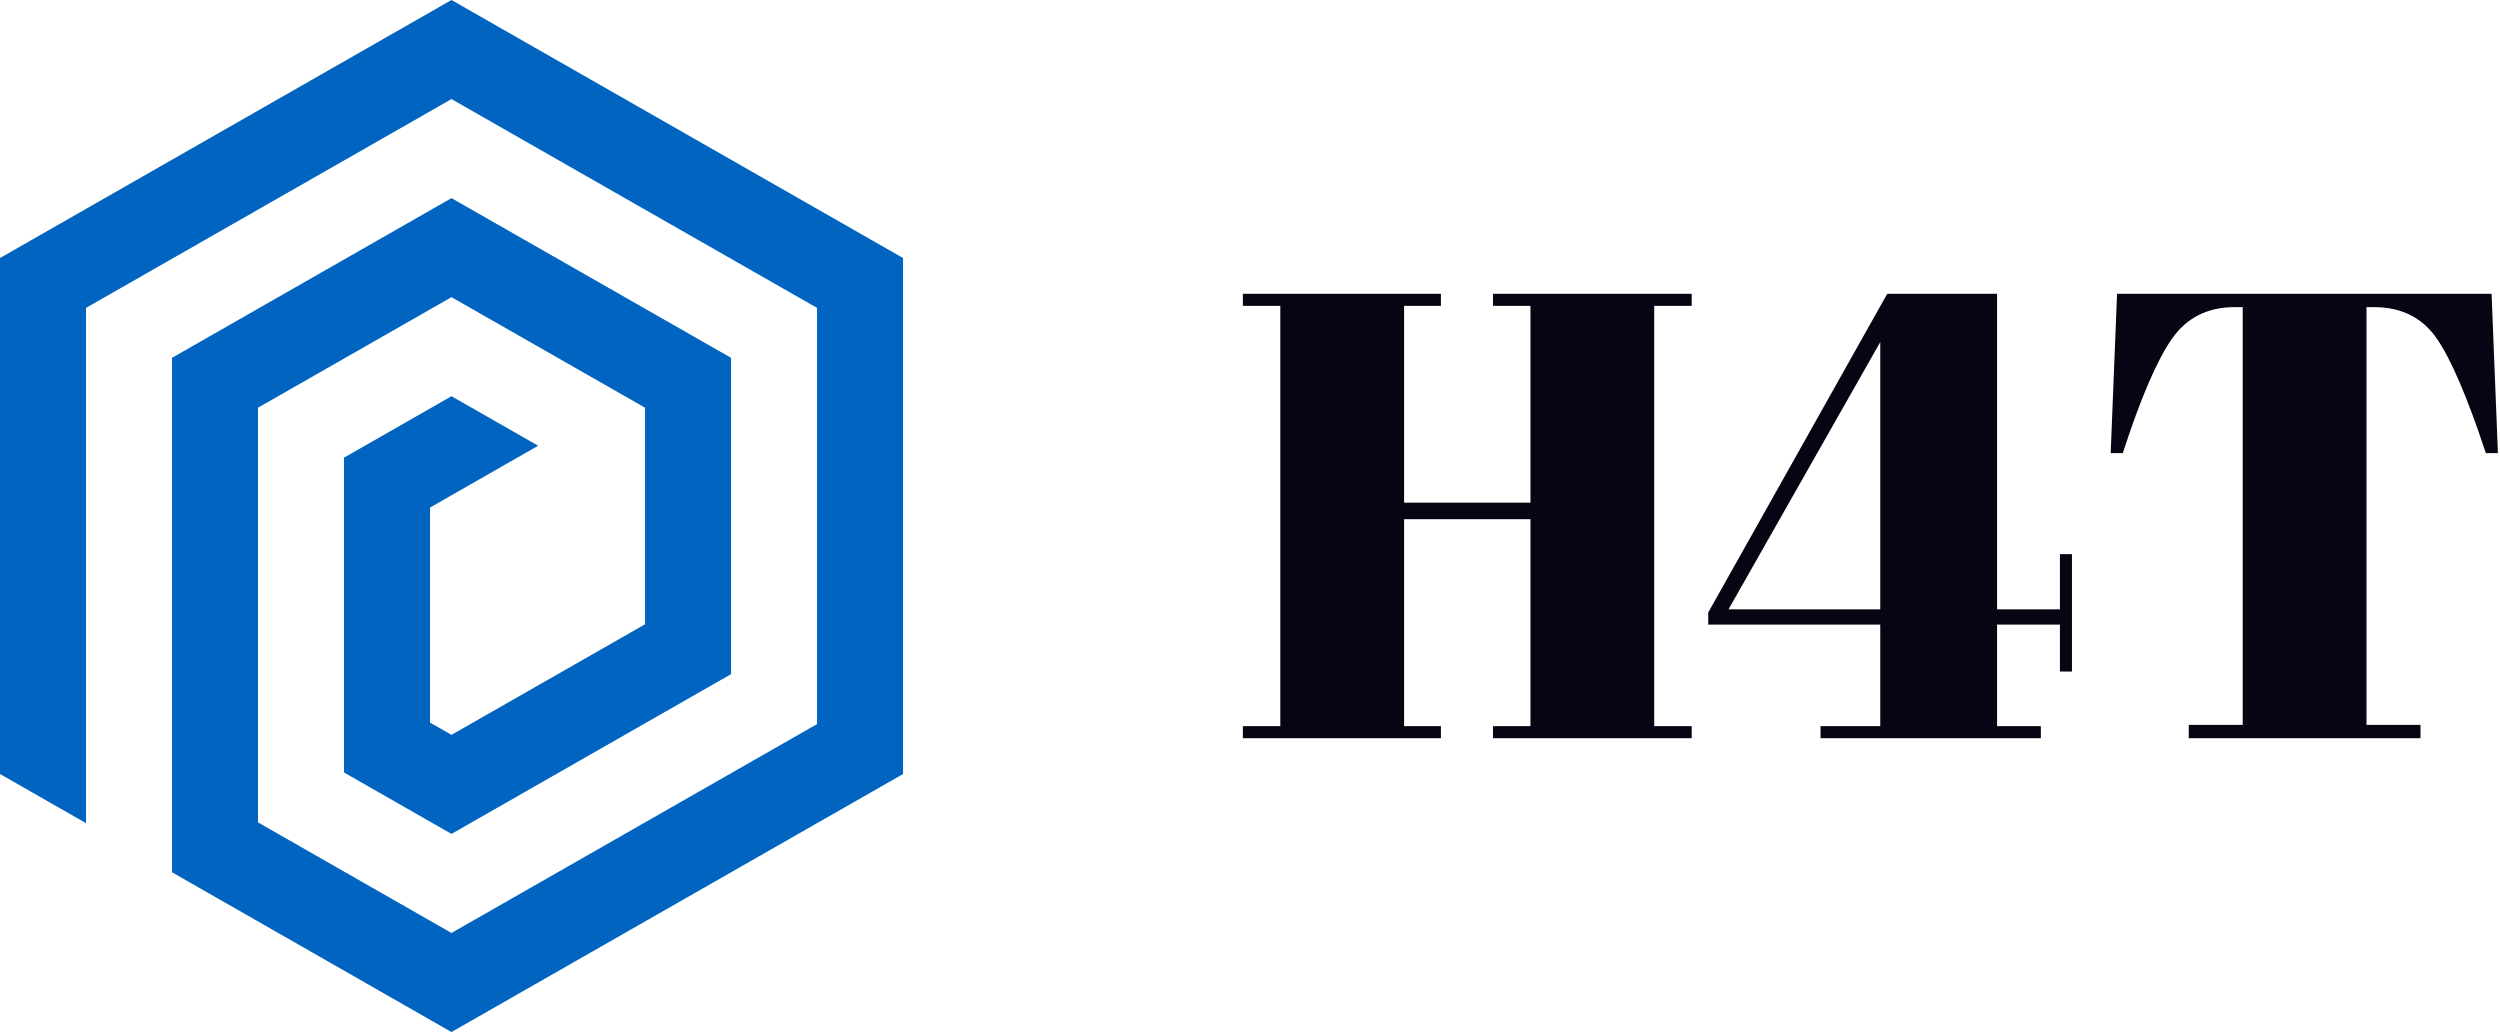
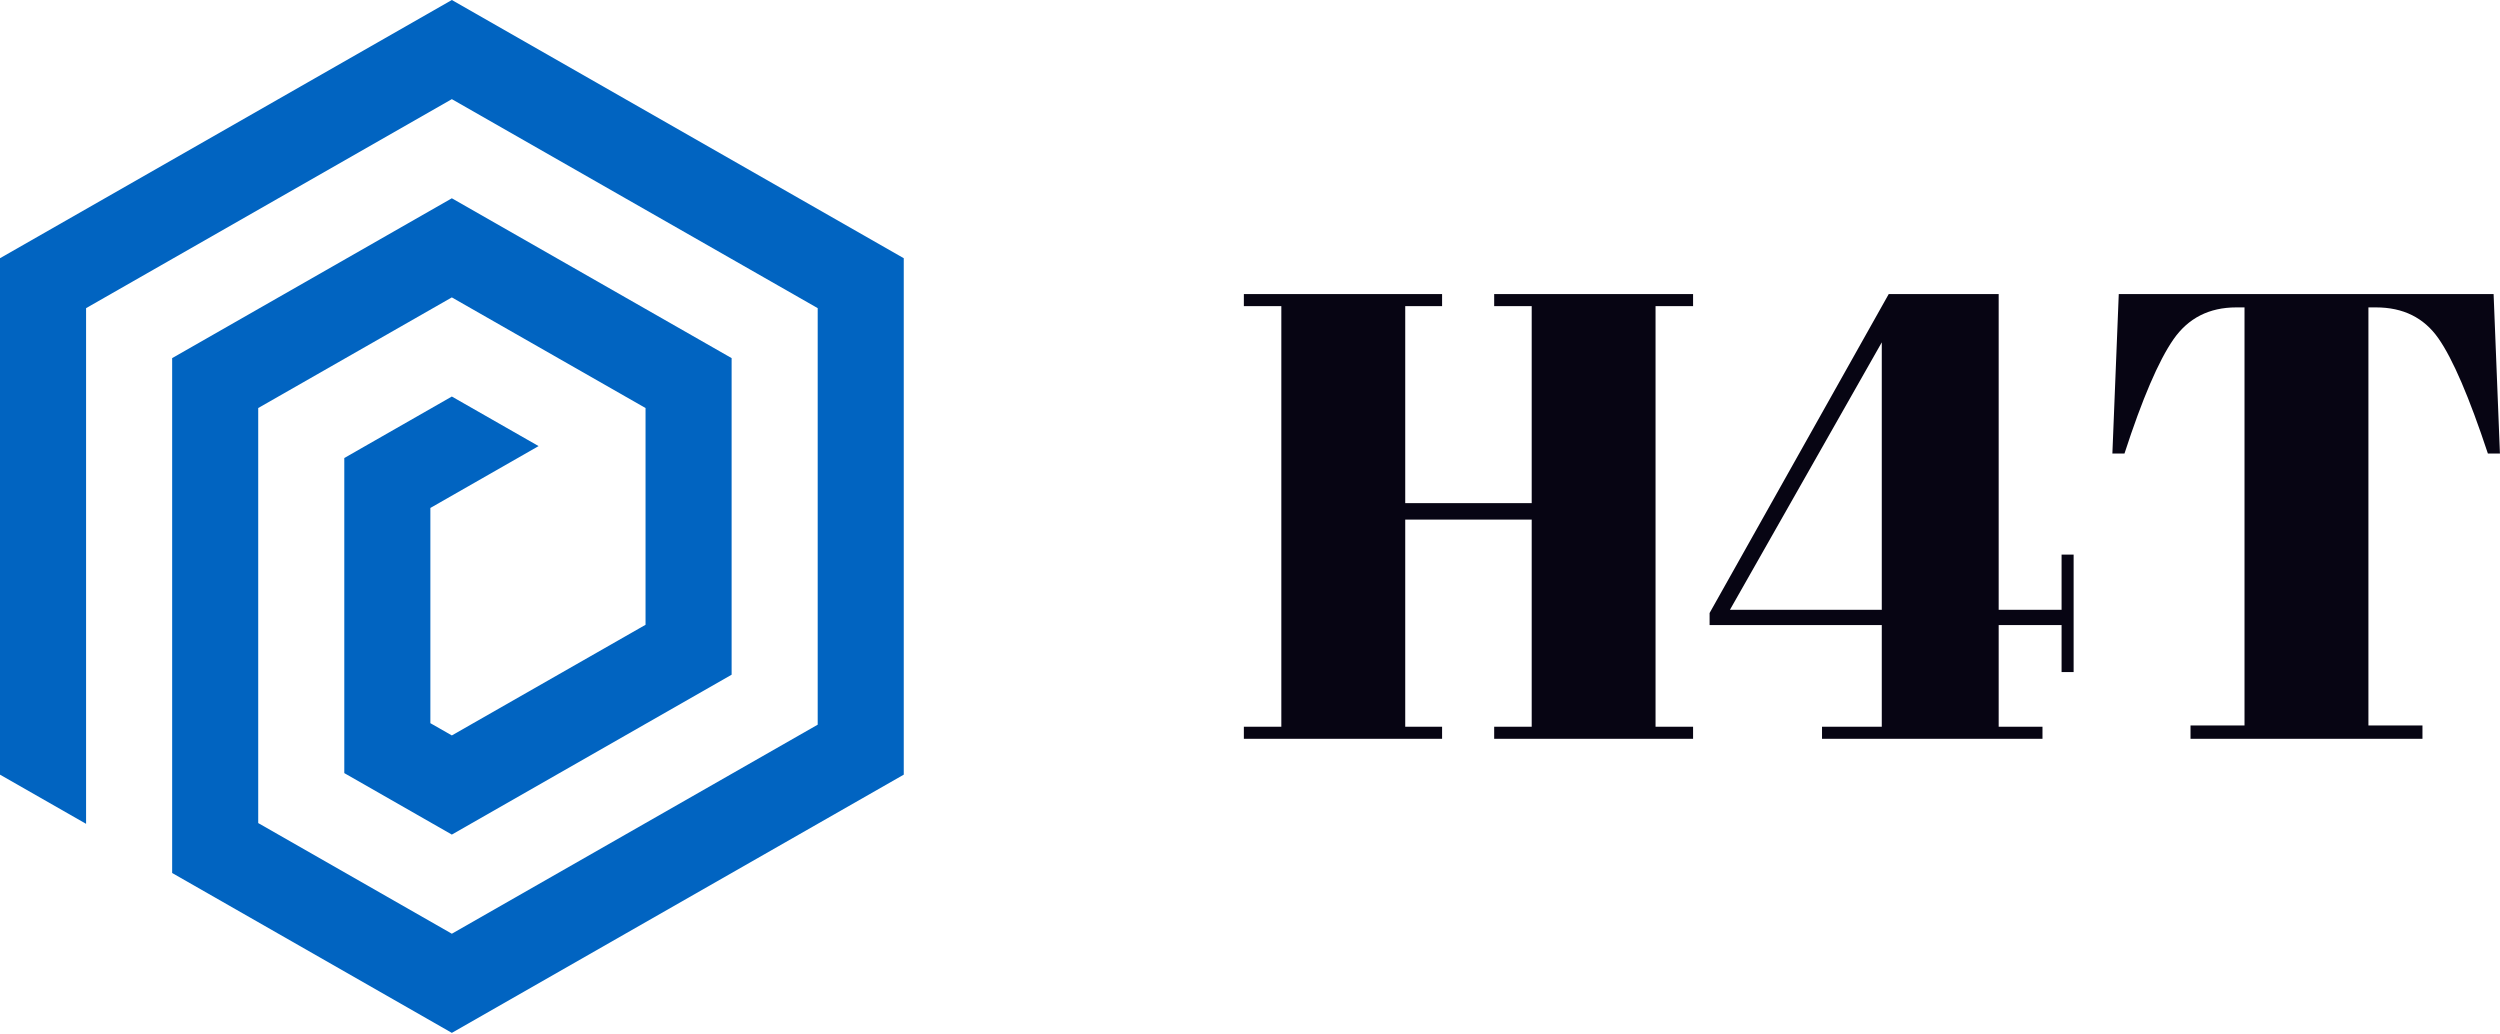
- <svg xmlns="http://www.w3.org/2000/svg" width="100%" height="100%" viewBox="0 0 988 408" version="1.1" xml:space="preserve" style="fill-rule:evenodd;clip-rule:evenodd;stroke-linejoin:round;stroke-miterlimit:2;">
-   <g id="main-horizontal">
-     <path d="M33.99,325.315l0,-203.635l144.434,-82.529l144.469,82.529l0,164.485l-144.469,82.546l-76.459,-43.697l0,-163.891l76.459,-43.688l76.489,43.688l0,85.594l-76.489,43.693l-8.479,-4.843l0,-84.986l42.734,-24.429l-34.255,-19.571l-42.468,24.283l-0,124.42l42.468,24.278l110.479,-63.133l0,-125.018l-110.479,-63.113l-110.444,63.113l0,203.318l110.444,63.132l178.452,-101.965l0,-203.932l-178.452,-101.964l-178.424,101.964l-0,203.932l33.99,19.419Z" style="fill:#0164c1;fill-rule:nonzero;" />
-     <path d="M491.177,116.121l-0,4.757l14.797,-0l0,166.085l-14.797,-0l-0,4.777l78.276,-0l0,-4.777l-14.553,-0l-0,-81.772l49.941,-0l0,81.772l-14.818,-0l0,4.777l78.541,-0l-0,-4.777l-14.818,-0l-0,-166.085l14.818,-0l-0,-4.757l-78.541,0l0,4.757l14.818,-0l0,77.788l-49.941,-0l-0,-77.788l14.553,-0l0,-4.757l-78.276,0Zm228.304,175.619l87.057,-0l0,-4.777l-17.298,-0l0,-40.124l24.839,-0l0,18.558l4.757,-0l0,-46.405l-4.757,-0l0,21.81l-24.839,0l0,-124.681l-43.416,0l-70.736,125.941l0,4.777l67.991,-0l0,40.124l-23.598,-0l-0,4.777Zm-36.364,-50.938l59.962,-105.615l0,105.615l-59.962,0Zm301.56,-124.681l-148.016,0l-2.52,62.97l4.778,0c7.01,-21.586 13.456,-36.587 19.308,-45.042c5.853,-8.436 14.126,-12.664 24.84,-12.664l3.252,0l-0,165.09l-21.324,-0l0,5.265l91.591,-0l-0,-5.265l-21.341,-0l-0,-165.09l3.006,0c10.714,0 18.903,4.066 24.596,12.176c5.69,8.11 12.215,23.294 19.573,45.53l4.757,0l-2.5,-62.97Z" style="fill:#070513;fill-rule:nonzero;" />
+ <svg xmlns="http://www.w3.org/2000/svg" width="100%" height="100%" viewBox="0 0 2731 1129" version="1.1" xml:space="preserve" style="fill-rule:evenodd;clip-rule:evenodd;stroke-linejoin:round;stroke-miterlimit:2;">
+   <g>
+     <g>
+       <path d="M94.031,899.95l0,-563.333l399.56,-228.308l399.661,228.308l0,455.03l-399.661,228.356l-211.514,-120.884l0,-453.388l211.514,-120.859l211.601,120.859l0,236.787l-211.601,120.873l-23.454,-13.397l-0,-235.107l118.219,-67.579l-94.765,-54.141l-117.484,67.175l0,344.195l117.484,67.163l305.631,-174.651l-0,-345.849l-305.631,-174.596l-305.53,174.596l-0,562.457l305.53,174.649l493.672,-282.076l0,-564.158l-493.672,-282.072l-493.591,282.072l-0,564.158l94.031,53.72Z" style="fill:#0164c1;fill-rule:nonzero;" />
+       <path d="M1358.79,321.237l0,13.159l40.936,-0l-0,459.458l-40.936,-0l0,13.214l216.544,0l-0,-13.214l-40.262,-0l0,-226.215l138.159,0l-0,226.215l-40.993,-0l-0,13.214l217.275,0l-0,-13.214l-40.992,-0l-0,-459.458l40.992,-0l-0,-13.159l-217.275,0l-0,13.159l40.993,-0l-0,215.193l-138.159,-0l0,-215.193l40.262,-0l-0,-13.159l-216.544,0Zm631.58,485.831l240.835,0l0,-13.214l-47.853,-0l0,-110.999l68.715,0l0,51.339l13.16,-0l-0,-128.375l-13.16,0l0,60.336l-68.715,0l0,-344.918l-120.107,0l-195.683,348.404l0,13.214l188.091,0l-0,110.999l-65.283,-0l0,13.214Zm-100.596,-140.913l165.879,-292.173l-0,292.173l-165.879,0Zm834.235,-344.918l-409.471,0l-6.973,174.201l13.218,0c19.394,-59.716 37.225,-101.214 53.415,-124.606c16.192,-23.335 39.078,-35.031 68.716,-35.031l8.996,-0l0,456.703l-58.988,0l-0,14.564l253.375,0l-0,-14.564l-59.038,0l0,-456.703l8.317,-0c29.638,-0 52.293,11.246 68.043,33.682c15.741,22.436 33.792,64.44 54.145,125.955l13.16,0l-6.915,-174.201Z" style="fill:#070513;fill-rule:nonzero;" />
+     </g>
  </g>
</svg>
